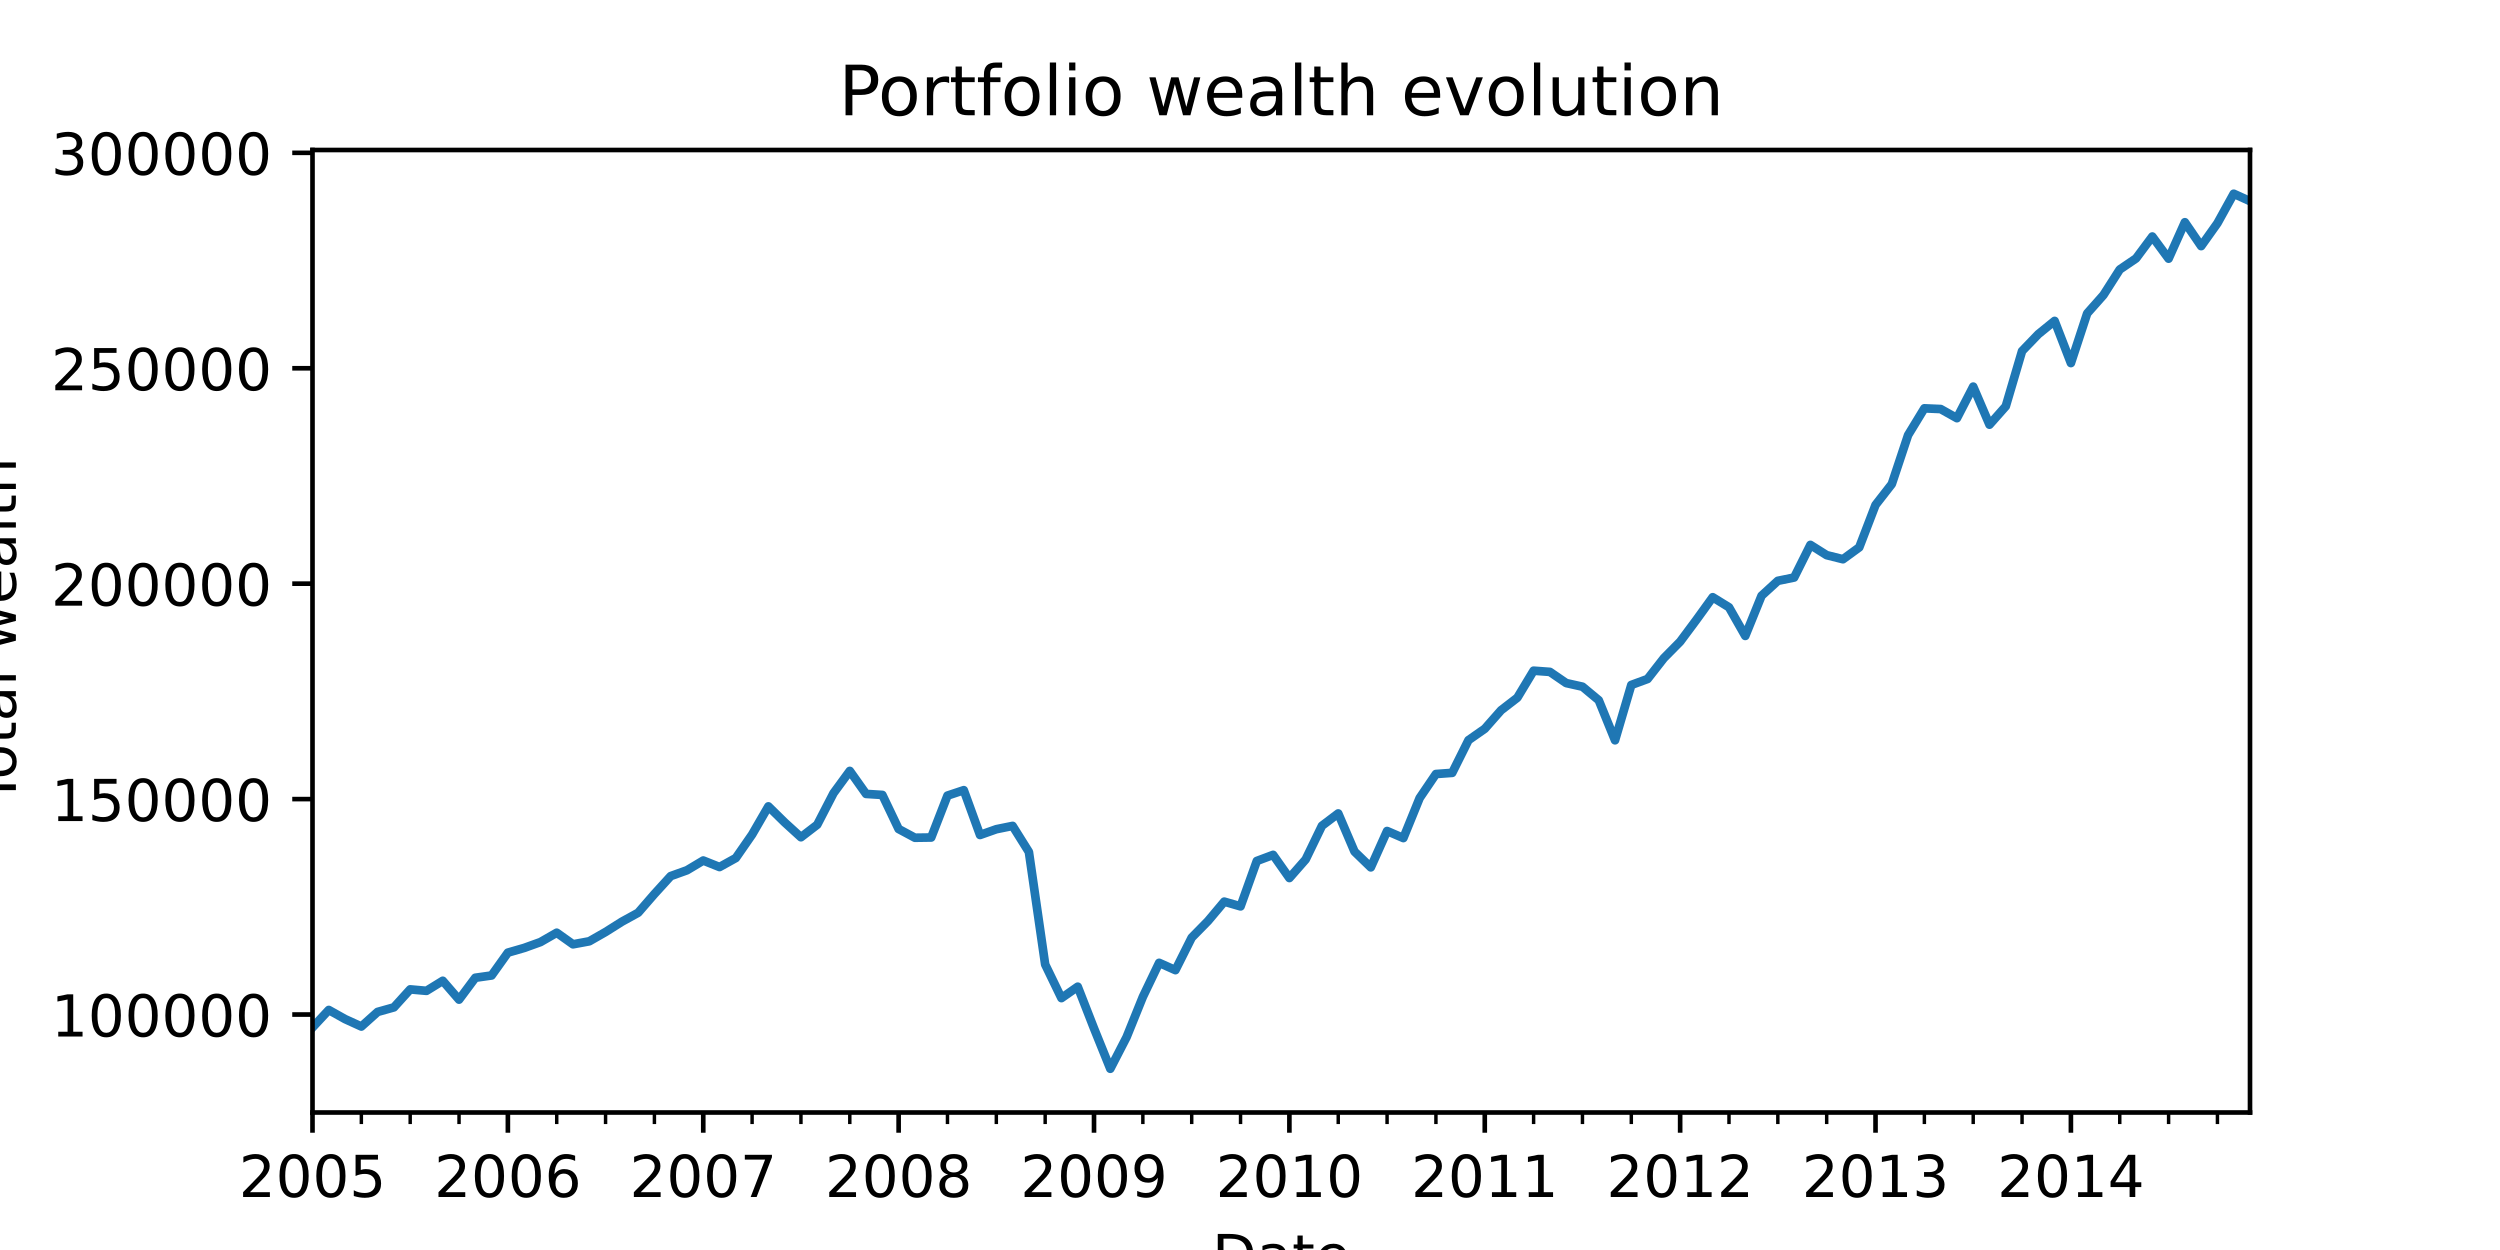
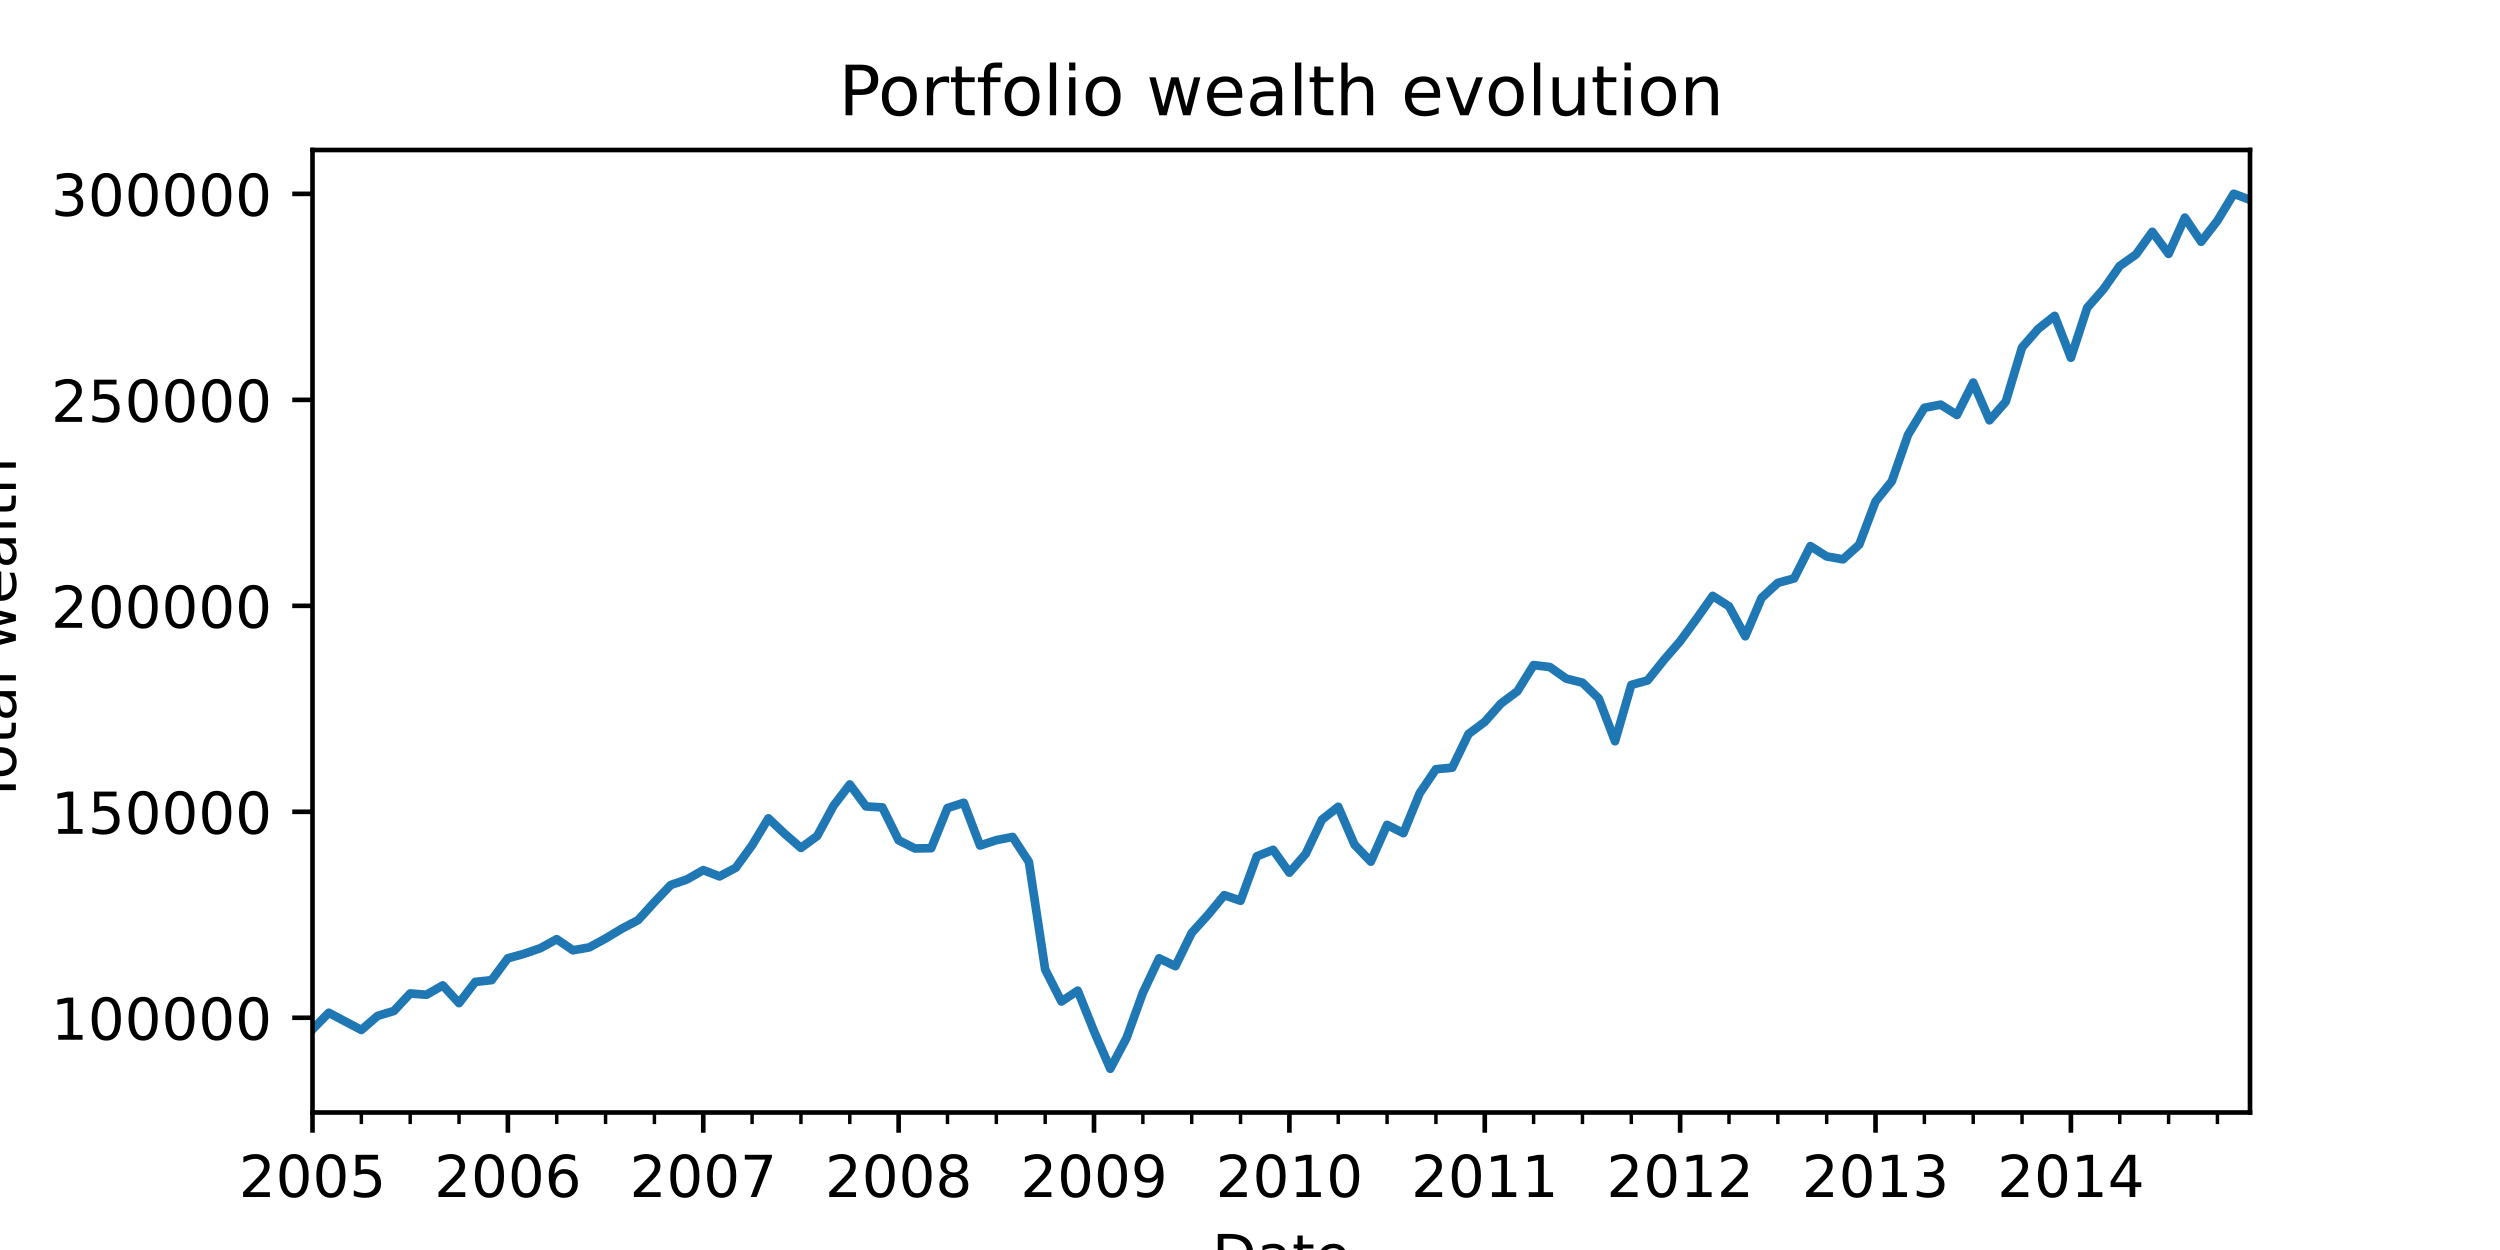
<svg xmlns="http://www.w3.org/2000/svg" xmlns:xlink="http://www.w3.org/1999/xlink" width="432pt" height="216pt" viewBox="0 0 432 216" version="1.1">
  <defs>
    <style type="text/css">*{stroke-linejoin: round; stroke-linecap: butt}</style>
  </defs>
  <g id="figure_1">
    <g id="patch_1">
      <path d="M 0 216  L 432 216  L 432 0  L 0 0  z " style="fill: #ffffff" />
    </g>
    <g id="axes_1">
      <g id="patch_2">
        <path d="M 54 192.24  L 388.8 192.24  L 388.8 25.92  L 54 25.92  z " style="fill: #ffffff" />
      </g>
      <g id="matplotlib.axis_1">
        <g id="xtick_1">
          <g id="line2d_1">
            <defs>
-               <path id="m1bde30f90e" d="M 0 0  L 0 3.5  " style="stroke: #000000; stroke-width: 0.8" />
+               <path id="mc80614789f" d="M 0 0  L 0 3.5  " style="stroke: #000000; stroke-width: 0.8" />
            </defs>
            <g>
-               <use xlink:href="#m1bde30f90e" x="54" y="192.24" style="stroke: #000000; stroke-width: 0.8" />
+               <use xlink:href="#mc80614789f" x="54" y="192.24" style="stroke: #000000; stroke-width: 0.8" />
            </g>
          </g>
          <g id="text_1">
            <g transform="translate(41.275 206.8384) scale(0.1 -0.1)">
              <defs>
                <path id="DejaVuSans-32" d="M 1228 531  L 3431 531  L 3431 0  L 469 0  L 469 531  Q 828 903 1448 1529  Q 2069 2156 2228 2338  Q 2531 2678 2651 2914  Q 2772 3150 2772 3378  Q 2772 3750 2511 3984  Q 2250 4219 1831 4219  Q 1534 4219 1204 4116  Q 875 4013 500 3803  L 500 4441  Q 881 4594 1212 4672  Q 1544 4750 1819 4750  Q 2544 4750 2975 4387  Q 3406 4025 3406 3419  Q 3406 3131 3298 2873  Q 3191 2616 2906 2266  Q 2828 2175 2409 1742  Q 1991 1309 1228 531  z " transform="scale(0.015625)" />
                <path id="DejaVuSans-30" d="M 2034 4250  Q 1547 4250 1301 3770  Q 1056 3291 1056 2328  Q 1056 1369 1301 889  Q 1547 409 2034 409  Q 2525 409 2770 889  Q 3016 1369 3016 2328  Q 3016 3291 2770 3770  Q 2525 4250 2034 4250  z M 2034 4750  Q 2819 4750 3233 4129  Q 3647 3509 3647 2328  Q 3647 1150 3233 529  Q 2819 -91 2034 -91  Q 1250 -91 836 529  Q 422 1150 422 2328  Q 422 3509 836 4129  Q 1250 4750 2034 4750  z " transform="scale(0.015625)" />
                <path id="DejaVuSans-35" d="M 691 4666  L 3169 4666  L 3169 4134  L 1269 4134  L 1269 2991  Q 1406 3038 1543 3061  Q 1681 3084 1819 3084  Q 2600 3084 3056 2656  Q 3513 2228 3513 1497  Q 3513 744 3044 326  Q 2575 -91 1722 -91  Q 1428 -91 1123 -41  Q 819 9 494 109  L 494 744  Q 775 591 1075 516  Q 1375 441 1709 441  Q 2250 441 2565 725  Q 2881 1009 2881 1497  Q 2881 1984 2565 2268  Q 2250 2553 1709 2553  Q 1456 2553 1204 2497  Q 953 2441 691 2322  L 691 4666  z " transform="scale(0.015625)" />
              </defs>
              <use xlink:href="#DejaVuSans-32" />
              <use xlink:href="#DejaVuSans-30" transform="translate(63.62305 0)" />
              <use xlink:href="#DejaVuSans-30" transform="translate(127.2461 0)" />
              <use xlink:href="#DejaVuSans-35" transform="translate(190.8691 0)" />
            </g>
          </g>
        </g>
        <g id="xtick_2">
          <g id="line2d_2">
            <g>
-               <use xlink:href="#m1bde30f90e" x="87.761" y="192.24" style="stroke: #000000; stroke-width: 0.8" />
+               <use xlink:href="#mc80614789f" x="87.761" y="192.24" style="stroke: #000000; stroke-width: 0.8" />
            </g>
          </g>
          <g id="text_2">
            <g transform="translate(75.03634 206.8384) scale(0.1 -0.1)">
              <defs>
                <path id="DejaVuSans-36" d="M 2113 2584  Q 1688 2584 1439 2293  Q 1191 2003 1191 1497  Q 1191 994 1439 701  Q 1688 409 2113 409  Q 2538 409 2786 701  Q 3034 994 3034 1497  Q 3034 2003 2786 2293  Q 2538 2584 2113 2584  z M 3366 4563  L 3366 3988  Q 3128 4100 2886 4159  Q 2644 4219 2406 4219  Q 1781 4219 1451 3797  Q 1122 3375 1075 2522  Q 1259 2794 1537 2939  Q 1816 3084 2150 3084  Q 2853 3084 3261 2657  Q 3669 2231 3669 1497  Q 3669 778 3244 343  Q 2819 -91 2113 -91  Q 1303 -91 875 529  Q 447 1150 447 2328  Q 447 3434 972 4092  Q 1497 4750 2381 4750  Q 2619 4750 2861 4703  Q 3103 4656 3366 4563  z " transform="scale(0.015625)" />
              </defs>
              <use xlink:href="#DejaVuSans-32" />
              <use xlink:href="#DejaVuSans-30" transform="translate(63.62305 0)" />
              <use xlink:href="#DejaVuSans-30" transform="translate(127.2461 0)" />
              <use xlink:href="#DejaVuSans-36" transform="translate(190.8691 0)" />
            </g>
          </g>
        </g>
        <g id="xtick_3">
          <g id="line2d_3">
            <g>
-               <use xlink:href="#m1bde30f90e" x="121.523" y="192.24" style="stroke: #000000; stroke-width: 0.8" />
+               <use xlink:href="#mc80614789f" x="121.523" y="192.24" style="stroke: #000000; stroke-width: 0.8" />
            </g>
          </g>
          <g id="text_3">
            <g transform="translate(108.7977 206.8384) scale(0.1 -0.1)">
              <defs>
                <path id="DejaVuSans-37" d="M 525 4666  L 3525 4666  L 3525 4397  L 1831 0  L 1172 0  L 2766 4134  L 525 4134  L 525 4666  z " transform="scale(0.015625)" />
              </defs>
              <use xlink:href="#DejaVuSans-32" />
              <use xlink:href="#DejaVuSans-30" transform="translate(63.62305 0)" />
              <use xlink:href="#DejaVuSans-30" transform="translate(127.2461 0)" />
              <use xlink:href="#DejaVuSans-37" transform="translate(190.8691 0)" />
            </g>
          </g>
        </g>
        <g id="xtick_4">
          <g id="line2d_4">
            <g>
-               <use xlink:href="#m1bde30f90e" x="155.284" y="192.24" style="stroke: #000000; stroke-width: 0.8" />
+               <use xlink:href="#mc80614789f" x="155.284" y="192.24" style="stroke: #000000; stroke-width: 0.8" />
            </g>
          </g>
          <g id="text_4">
            <g transform="translate(142.559 206.8384) scale(0.1 -0.1)">
              <defs>
                <path id="DejaVuSans-38" d="M 2034 2216  Q 1584 2216 1326 1975  Q 1069 1734 1069 1313  Q 1069 891 1326 650  Q 1584 409 2034 409  Q 2484 409 2743 651  Q 3003 894 3003 1313  Q 3003 1734 2745 1975  Q 2488 2216 2034 2216  z M 1403 2484  Q 997 2584 770 2862  Q 544 3141 544 3541  Q 544 4100 942 4425  Q 1341 4750 2034 4750  Q 2731 4750 3128 4425  Q 3525 4100 3525 3541  Q 3525 3141 3298 2862  Q 3072 2584 2669 2484  Q 3125 2378 3379 2068  Q 3634 1759 3634 1313  Q 3634 634 3220 271  Q 2806 -91 2034 -91  Q 1263 -91 848 271  Q 434 634 434 1313  Q 434 1759 690 2068  Q 947 2378 1403 2484  z M 1172 3481  Q 1172 3119 1398 2916  Q 1625 2713 2034 2713  Q 2441 2713 2670 2916  Q 2900 3119 2900 3481  Q 2900 3844 2670 4047  Q 2441 4250 2034 4250  Q 1625 4250 1398 4047  Q 1172 3844 1172 3481  z " transform="scale(0.015625)" />
              </defs>
              <use xlink:href="#DejaVuSans-32" />
              <use xlink:href="#DejaVuSans-30" transform="translate(63.62305 0)" />
              <use xlink:href="#DejaVuSans-30" transform="translate(127.2461 0)" />
              <use xlink:href="#DejaVuSans-38" transform="translate(190.8691 0)" />
            </g>
          </g>
        </g>
        <g id="xtick_5">
          <g id="line2d_5">
            <g>
-               <use xlink:href="#m1bde30f90e" x="189.045" y="192.24" style="stroke: #000000; stroke-width: 0.8" />
+               <use xlink:href="#mc80614789f" x="189.045" y="192.24" style="stroke: #000000; stroke-width: 0.8" />
            </g>
          </g>
          <g id="text_5">
            <g transform="translate(176.3204 206.8384) scale(0.1 -0.1)">
              <defs>
                <path id="DejaVuSans-39" d="M 703 97  L 703 672  Q 941 559 1184 500  Q 1428 441 1663 441  Q 2288 441 2617 861  Q 2947 1281 2994 2138  Q 2813 1869 2534 1725  Q 2256 1581 1919 1581  Q 1219 1581 811 2004  Q 403 2428 403 3163  Q 403 3881 828 4315  Q 1253 4750 1959 4750  Q 2769 4750 3195 4129  Q 3622 3509 3622 2328  Q 3622 1225 3098 567  Q 2575 -91 1691 -91  Q 1453 -91 1209 -44  Q 966 3 703 97  z M 1959 2075  Q 2384 2075 2632 2365  Q 2881 2656 2881 3163  Q 2881 3666 2632 3958  Q 2384 4250 1959 4250  Q 1534 4250 1286 3958  Q 1038 3666 1038 3163  Q 1038 2656 1286 2365  Q 1534 2075 1959 2075  z " transform="scale(0.015625)" />
              </defs>
              <use xlink:href="#DejaVuSans-32" />
              <use xlink:href="#DejaVuSans-30" transform="translate(63.62305 0)" />
              <use xlink:href="#DejaVuSans-30" transform="translate(127.2461 0)" />
              <use xlink:href="#DejaVuSans-39" transform="translate(190.8691 0)" />
            </g>
          </g>
        </g>
        <g id="xtick_6">
          <g id="line2d_6">
            <g>
-               <use xlink:href="#m1bde30f90e" x="222.807" y="192.24" style="stroke: #000000; stroke-width: 0.8" />
+               <use xlink:href="#mc80614789f" x="222.807" y="192.24" style="stroke: #000000; stroke-width: 0.8" />
            </g>
          </g>
          <g id="text_6">
            <g transform="translate(210.0817 206.8384) scale(0.1 -0.1)">
              <defs>
                <path id="DejaVuSans-31" d="M 794 531  L 1825 531  L 1825 4091  L 703 3866  L 703 4441  L 1819 4666  L 2450 4666  L 2450 531  L 3481 531  L 3481 0  L 794 0  L 794 531  z " transform="scale(0.015625)" />
              </defs>
              <use xlink:href="#DejaVuSans-32" />
              <use xlink:href="#DejaVuSans-30" transform="translate(63.62305 0)" />
              <use xlink:href="#DejaVuSans-31" transform="translate(127.2461 0)" />
              <use xlink:href="#DejaVuSans-30" transform="translate(190.8691 0)" />
            </g>
          </g>
        </g>
        <g id="xtick_7">
          <g id="line2d_7">
            <g>
-               <use xlink:href="#m1bde30f90e" x="256.568" y="192.24" style="stroke: #000000; stroke-width: 0.8" />
+               <use xlink:href="#mc80614789f" x="256.568" y="192.24" style="stroke: #000000; stroke-width: 0.8" />
            </g>
          </g>
          <g id="text_7">
            <g transform="translate(243.8431 206.8384) scale(0.1 -0.1)">
              <use xlink:href="#DejaVuSans-32" />
              <use xlink:href="#DejaVuSans-30" transform="translate(63.62305 0)" />
              <use xlink:href="#DejaVuSans-31" transform="translate(127.2461 0)" />
              <use xlink:href="#DejaVuSans-31" transform="translate(190.8691 0)" />
            </g>
          </g>
        </g>
        <g id="xtick_8">
          <g id="line2d_8">
            <g>
-               <use xlink:href="#m1bde30f90e" x="290.329" y="192.24" style="stroke: #000000; stroke-width: 0.8" />
+               <use xlink:href="#mc80614789f" x="290.329" y="192.24" style="stroke: #000000; stroke-width: 0.8" />
            </g>
          </g>
          <g id="text_8">
            <g transform="translate(277.6044 206.8384) scale(0.1 -0.1)">
              <use xlink:href="#DejaVuSans-32" />
              <use xlink:href="#DejaVuSans-30" transform="translate(63.62305 0)" />
              <use xlink:href="#DejaVuSans-31" transform="translate(127.2461 0)" />
              <use xlink:href="#DejaVuSans-32" transform="translate(190.8691 0)" />
            </g>
          </g>
        </g>
        <g id="xtick_9">
          <g id="line2d_9">
            <g>
-               <use xlink:href="#m1bde30f90e" x="324.091" y="192.24" style="stroke: #000000; stroke-width: 0.8" />
+               <use xlink:href="#mc80614789f" x="324.091" y="192.24" style="stroke: #000000; stroke-width: 0.8" />
            </g>
          </g>
          <g id="text_9">
            <g transform="translate(311.3658 206.8384) scale(0.1 -0.1)">
              <defs>
                <path id="DejaVuSans-33" d="M 2597 2516  Q 3050 2419 3304 2112  Q 3559 1806 3559 1356  Q 3559 666 3084 287  Q 2609 -91 1734 -91  Q 1441 -91 1130 -33  Q 819 25 488 141  L 488 750  Q 750 597 1062 519  Q 1375 441 1716 441  Q 2309 441 2620 675  Q 2931 909 2931 1356  Q 2931 1769 2642 2001  Q 2353 2234 1838 2234  L 1294 2234  L 1294 2753  L 1863 2753  Q 2328 2753 2575 2939  Q 2822 3125 2822 3475  Q 2822 3834 2567 4026  Q 2313 4219 1838 4219  Q 1578 4219 1281 4162  Q 984 4106 628 3988  L 628 4550  Q 988 4650 1302 4700  Q 1616 4750 1894 4750  Q 2613 4750 3031 4423  Q 3450 4097 3450 3541  Q 3450 3153 3228 2886  Q 3006 2619 2597 2516  z " transform="scale(0.015625)" />
              </defs>
              <use xlink:href="#DejaVuSans-32" />
              <use xlink:href="#DejaVuSans-30" transform="translate(63.62305 0)" />
              <use xlink:href="#DejaVuSans-31" transform="translate(127.2461 0)" />
              <use xlink:href="#DejaVuSans-33" transform="translate(190.8691 0)" />
            </g>
          </g>
        </g>
        <g id="xtick_10">
          <g id="line2d_10">
            <g>
-               <use xlink:href="#m1bde30f90e" x="357.852" y="192.24" style="stroke: #000000; stroke-width: 0.8" />
+               <use xlink:href="#mc80614789f" x="357.852" y="192.24" style="stroke: #000000; stroke-width: 0.8" />
            </g>
          </g>
          <g id="text_10">
            <g transform="translate(345.1271 206.8384) scale(0.1 -0.1)">
              <defs>
                <path id="DejaVuSans-34" d="M 2419 4116  L 825 1625  L 2419 1625  L 2419 4116  z M 2253 4666  L 3047 4666  L 3047 1625  L 3713 1625  L 3713 1100  L 3047 1100  L 3047 0  L 2419 0  L 2419 1100  L 313 1100  L 313 1709  L 2253 4666  z " transform="scale(0.015625)" />
              </defs>
              <use xlink:href="#DejaVuSans-32" />
              <use xlink:href="#DejaVuSans-30" transform="translate(63.62305 0)" />
              <use xlink:href="#DejaVuSans-31" transform="translate(127.2461 0)" />
              <use xlink:href="#DejaVuSans-34" transform="translate(190.8691 0)" />
            </g>
          </g>
        </g>
        <g id="xtick_11">
          <g id="line2d_11">
            <defs>
-               <path id="mcd543e567f" d="M 0 0  L 0 2  " style="stroke: #000000; stroke-width: 0.6" />
+               <path id="mebeec4d1a9" d="M 0 0  L 0 2  " style="stroke: #000000; stroke-width: 0.6" />
            </defs>
            <g>
-               <use xlink:href="#mcd543e567f" x="62.44" y="192.24" style="stroke: #000000; stroke-width: 0.6" />
+               <use xlink:href="#mebeec4d1a9" x="62.44" y="192.24" style="stroke: #000000; stroke-width: 0.6" />
            </g>
          </g>
        </g>
        <g id="xtick_12">
          <g id="line2d_12">
            <g>
-               <use xlink:href="#mcd543e567f" x="70.881" y="192.24" style="stroke: #000000; stroke-width: 0.6" />
+               <use xlink:href="#mebeec4d1a9" x="70.881" y="192.24" style="stroke: #000000; stroke-width: 0.6" />
            </g>
          </g>
        </g>
        <g id="xtick_13">
          <g id="line2d_13">
            <g>
-               <use xlink:href="#mcd543e567f" x="79.321" y="192.24" style="stroke: #000000; stroke-width: 0.6" />
+               <use xlink:href="#mebeec4d1a9" x="79.321" y="192.24" style="stroke: #000000; stroke-width: 0.6" />
            </g>
          </g>
        </g>
        <g id="xtick_14">
          <g id="line2d_14">
            <g>
-               <use xlink:href="#mcd543e567f" x="96.202" y="192.24" style="stroke: #000000; stroke-width: 0.6" />
+               <use xlink:href="#mebeec4d1a9" x="96.202" y="192.24" style="stroke: #000000; stroke-width: 0.6" />
            </g>
          </g>
        </g>
        <g id="xtick_15">
          <g id="line2d_15">
            <g>
-               <use xlink:href="#mcd543e567f" x="104.642" y="192.24" style="stroke: #000000; stroke-width: 0.6" />
+               <use xlink:href="#mebeec4d1a9" x="104.642" y="192.24" style="stroke: #000000; stroke-width: 0.6" />
            </g>
          </g>
        </g>
        <g id="xtick_16">
          <g id="line2d_16">
            <g>
-               <use xlink:href="#mcd543e567f" x="113.082" y="192.24" style="stroke: #000000; stroke-width: 0.6" />
+               <use xlink:href="#mebeec4d1a9" x="113.082" y="192.24" style="stroke: #000000; stroke-width: 0.6" />
            </g>
          </g>
        </g>
        <g id="xtick_17">
          <g id="line2d_17">
            <g>
-               <use xlink:href="#mcd543e567f" x="129.963" y="192.24" style="stroke: #000000; stroke-width: 0.6" />
+               <use xlink:href="#mebeec4d1a9" x="129.963" y="192.24" style="stroke: #000000; stroke-width: 0.6" />
            </g>
          </g>
        </g>
        <g id="xtick_18">
          <g id="line2d_18">
            <g>
-               <use xlink:href="#mcd543e567f" x="138.403" y="192.24" style="stroke: #000000; stroke-width: 0.6" />
+               <use xlink:href="#mebeec4d1a9" x="138.403" y="192.24" style="stroke: #000000; stroke-width: 0.6" />
            </g>
          </g>
        </g>
        <g id="xtick_19">
          <g id="line2d_19">
            <g>
-               <use xlink:href="#mcd543e567f" x="146.844" y="192.24" style="stroke: #000000; stroke-width: 0.6" />
+               <use xlink:href="#mebeec4d1a9" x="146.844" y="192.24" style="stroke: #000000; stroke-width: 0.6" />
            </g>
          </g>
        </g>
        <g id="xtick_20">
          <g id="line2d_20">
            <g>
-               <use xlink:href="#mcd543e567f" x="163.724" y="192.24" style="stroke: #000000; stroke-width: 0.6" />
+               <use xlink:href="#mebeec4d1a9" x="163.724" y="192.24" style="stroke: #000000; stroke-width: 0.6" />
            </g>
          </g>
        </g>
        <g id="xtick_21">
          <g id="line2d_21">
            <g>
-               <use xlink:href="#mcd543e567f" x="172.165" y="192.24" style="stroke: #000000; stroke-width: 0.6" />
+               <use xlink:href="#mebeec4d1a9" x="172.165" y="192.24" style="stroke: #000000; stroke-width: 0.6" />
            </g>
          </g>
        </g>
        <g id="xtick_22">
          <g id="line2d_22">
            <g>
-               <use xlink:href="#mcd543e567f" x="180.605" y="192.24" style="stroke: #000000; stroke-width: 0.6" />
+               <use xlink:href="#mebeec4d1a9" x="180.605" y="192.24" style="stroke: #000000; stroke-width: 0.6" />
            </g>
          </g>
        </g>
        <g id="xtick_23">
          <g id="line2d_23">
            <g>
-               <use xlink:href="#mcd543e567f" x="197.486" y="192.24" style="stroke: #000000; stroke-width: 0.6" />
+               <use xlink:href="#mebeec4d1a9" x="197.486" y="192.24" style="stroke: #000000; stroke-width: 0.6" />
            </g>
          </g>
        </g>
        <g id="xtick_24">
          <g id="line2d_24">
            <g>
-               <use xlink:href="#mcd543e567f" x="205.926" y="192.24" style="stroke: #000000; stroke-width: 0.6" />
+               <use xlink:href="#mebeec4d1a9" x="205.926" y="192.24" style="stroke: #000000; stroke-width: 0.6" />
            </g>
          </g>
        </g>
        <g id="xtick_25">
          <g id="line2d_25">
            <g>
-               <use xlink:href="#mcd543e567f" x="214.366" y="192.24" style="stroke: #000000; stroke-width: 0.6" />
+               <use xlink:href="#mebeec4d1a9" x="214.366" y="192.24" style="stroke: #000000; stroke-width: 0.6" />
            </g>
          </g>
        </g>
        <g id="xtick_26">
          <g id="line2d_26">
            <g>
-               <use xlink:href="#mcd543e567f" x="231.247" y="192.24" style="stroke: #000000; stroke-width: 0.6" />
+               <use xlink:href="#mebeec4d1a9" x="231.247" y="192.24" style="stroke: #000000; stroke-width: 0.6" />
            </g>
          </g>
        </g>
        <g id="xtick_27">
          <g id="line2d_27">
            <g>
-               <use xlink:href="#mcd543e567f" x="239.687" y="192.24" style="stroke: #000000; stroke-width: 0.6" />
+               <use xlink:href="#mebeec4d1a9" x="239.687" y="192.24" style="stroke: #000000; stroke-width: 0.6" />
            </g>
          </g>
        </g>
        <g id="xtick_28">
          <g id="line2d_28">
            <g>
-               <use xlink:href="#mcd543e567f" x="248.128" y="192.24" style="stroke: #000000; stroke-width: 0.6" />
+               <use xlink:href="#mebeec4d1a9" x="248.128" y="192.24" style="stroke: #000000; stroke-width: 0.6" />
            </g>
          </g>
        </g>
        <g id="xtick_29">
          <g id="line2d_29">
            <g>
-               <use xlink:href="#mcd543e567f" x="265.008" y="192.24" style="stroke: #000000; stroke-width: 0.6" />
+               <use xlink:href="#mebeec4d1a9" x="265.008" y="192.24" style="stroke: #000000; stroke-width: 0.6" />
            </g>
          </g>
        </g>
        <g id="xtick_30">
          <g id="line2d_30">
            <g>
-               <use xlink:href="#mcd543e567f" x="273.449" y="192.24" style="stroke: #000000; stroke-width: 0.6" />
+               <use xlink:href="#mebeec4d1a9" x="273.449" y="192.24" style="stroke: #000000; stroke-width: 0.6" />
            </g>
          </g>
        </g>
        <g id="xtick_31">
          <g id="line2d_31">
            <g>
-               <use xlink:href="#mcd543e567f" x="281.889" y="192.24" style="stroke: #000000; stroke-width: 0.6" />
+               <use xlink:href="#mebeec4d1a9" x="281.889" y="192.24" style="stroke: #000000; stroke-width: 0.6" />
            </g>
          </g>
        </g>
        <g id="xtick_32">
          <g id="line2d_32">
            <g>
-               <use xlink:href="#mcd543e567f" x="298.77" y="192.24" style="stroke: #000000; stroke-width: 0.6" />
+               <use xlink:href="#mebeec4d1a9" x="298.77" y="192.24" style="stroke: #000000; stroke-width: 0.6" />
            </g>
          </g>
        </g>
        <g id="xtick_33">
          <g id="line2d_33">
            <g>
-               <use xlink:href="#mcd543e567f" x="307.21" y="192.24" style="stroke: #000000; stroke-width: 0.6" />
+               <use xlink:href="#mebeec4d1a9" x="307.21" y="192.24" style="stroke: #000000; stroke-width: 0.6" />
            </g>
          </g>
        </g>
        <g id="xtick_34">
          <g id="line2d_34">
            <g>
-               <use xlink:href="#mcd543e567f" x="315.65" y="192.24" style="stroke: #000000; stroke-width: 0.6" />
+               <use xlink:href="#mebeec4d1a9" x="315.65" y="192.24" style="stroke: #000000; stroke-width: 0.6" />
            </g>
          </g>
        </g>
        <g id="xtick_35">
          <g id="line2d_35">
            <g>
-               <use xlink:href="#mcd543e567f" x="332.531" y="192.24" style="stroke: #000000; stroke-width: 0.6" />
+               <use xlink:href="#mebeec4d1a9" x="332.531" y="192.24" style="stroke: #000000; stroke-width: 0.6" />
            </g>
          </g>
        </g>
        <g id="xtick_36">
          <g id="line2d_36">
            <g>
-               <use xlink:href="#mcd543e567f" x="340.971" y="192.24" style="stroke: #000000; stroke-width: 0.6" />
+               <use xlink:href="#mebeec4d1a9" x="340.971" y="192.24" style="stroke: #000000; stroke-width: 0.6" />
            </g>
          </g>
        </g>
        <g id="xtick_37">
          <g id="line2d_37">
            <g>
-               <use xlink:href="#mcd543e567f" x="349.412" y="192.24" style="stroke: #000000; stroke-width: 0.6" />
+               <use xlink:href="#mebeec4d1a9" x="349.412" y="192.24" style="stroke: #000000; stroke-width: 0.6" />
            </g>
          </g>
        </g>
        <g id="xtick_38">
          <g id="line2d_38">
            <g>
-               <use xlink:href="#mcd543e567f" x="366.292" y="192.24" style="stroke: #000000; stroke-width: 0.6" />
+               <use xlink:href="#mebeec4d1a9" x="366.292" y="192.24" style="stroke: #000000; stroke-width: 0.6" />
            </g>
          </g>
        </g>
        <g id="xtick_39">
          <g id="line2d_39">
            <g>
-               <use xlink:href="#mcd543e567f" x="374.733" y="192.24" style="stroke: #000000; stroke-width: 0.6" />
+               <use xlink:href="#mebeec4d1a9" x="374.733" y="192.24" style="stroke: #000000; stroke-width: 0.6" />
            </g>
          </g>
        </g>
        <g id="xtick_40">
          <g id="line2d_40">
            <g>
-               <use xlink:href="#mcd543e567f" x="383.173" y="192.24" style="stroke: #000000; stroke-width: 0.6" />
+               <use xlink:href="#mebeec4d1a9" x="383.173" y="192.24" style="stroke: #000000; stroke-width: 0.6" />
            </g>
          </g>
        </g>
        <g id="text_11">
          <g transform="translate(209.4492 220.5166) scale(0.1 -0.1)">
            <defs>
              <path id="DejaVuSans-44" d="M 1259 4147  L 1259 519  L 2022 519  Q 2988 519 3436 956  Q 3884 1394 3884 2338  Q 3884 3275 3436 3711  Q 2988 4147 2022 4147  L 1259 4147  z M 628 4666  L 1925 4666  Q 3281 4666 3915 4102  Q 4550 3538 4550 2338  Q 4550 1131 3912 565  Q 3275 0 1925 0  L 628 0  L 628 4666  z " transform="scale(0.015625)" />
              <path id="DejaVuSans-61" d="M 2194 1759  Q 1497 1759 1228 1600  Q 959 1441 959 1056  Q 959 750 1161 570  Q 1363 391 1709 391  Q 2188 391 2477 730  Q 2766 1069 2766 1631  L 2766 1759  L 2194 1759  z M 3341 1997  L 3341 0  L 2766 0  L 2766 531  Q 2569 213 2275 61  Q 1981 -91 1556 -91  Q 1019 -91 701 211  Q 384 513 384 1019  Q 384 1609 779 1909  Q 1175 2209 1959 2209  L 2766 2209  L 2766 2266  Q 2766 2663 2505 2880  Q 2244 3097 1772 3097  Q 1472 3097 1187 3025  Q 903 2953 641 2809  L 641 3341  Q 956 3463 1253 3523  Q 1550 3584 1831 3584  Q 2591 3584 2966 3190  Q 3341 2797 3341 1997  z " transform="scale(0.015625)" />
              <path id="DejaVuSans-74" d="M 1172 4494  L 1172 3500  L 2356 3500  L 2356 3053  L 1172 3053  L 1172 1153  Q 1172 725 1289 603  Q 1406 481 1766 481  L 2356 481  L 2356 0  L 1766 0  Q 1100 0 847 248  Q 594 497 594 1153  L 594 3053  L 172 3053  L 172 3500  L 594 3500  L 594 4494  L 1172 4494  z " transform="scale(0.015625)" />
              <path id="DejaVuSans-65" d="M 3597 1894  L 3597 1613  L 953 1613  Q 991 1019 1311 708  Q 1631 397 2203 397  Q 2534 397 2845 478  Q 3156 559 3463 722  L 3463 178  Q 3153 47 2828 -22  Q 2503 -91 2169 -91  Q 1331 -91 842 396  Q 353 884 353 1716  Q 353 2575 817 3079  Q 1281 3584 2069 3584  Q 2775 3584 3186 3129  Q 3597 2675 3597 1894  z M 3022 2063  Q 3016 2534 2758 2815  Q 2500 3097 2075 3097  Q 1594 3097 1305 2825  Q 1016 2553 972 2059  L 3022 2063  z " transform="scale(0.015625)" />
            </defs>
            <use xlink:href="#DejaVuSans-44" />
            <use xlink:href="#DejaVuSans-61" transform="translate(77.00195 0)" />
            <use xlink:href="#DejaVuSans-74" transform="translate(138.2812 0)" />
            <use xlink:href="#DejaVuSans-65" transform="translate(177.4902 0)" />
          </g>
        </g>
      </g>
      <g id="matplotlib.axis_2">
        <g id="ytick_1">
          <g id="line2d_41">
            <defs>
-               <path id="m1d1078b55c" d="M 0 0  L -3.5 0  " style="stroke: #000000; stroke-width: 0.8" />
+               <path id="m2e1d21f402" d="M 0 0  L -3.5 0  " style="stroke: #000000; stroke-width: 0.8" />
            </defs>
            <g>
-               <use xlink:href="#m1d1078b55c" x="54" y="175.309" style="stroke: #000000; stroke-width: 0.8" />
+               <use xlink:href="#m2e1d21f402" x="54" y="175.871" style="stroke: #000000; stroke-width: 0.8" />
            </g>
          </g>
          <g id="text_12">
-             <g transform="translate(8.825 179.108) scale(0.1 -0.1)">
+             <g transform="translate(8.825 179.6706) scale(0.1 -0.1)">
              <use xlink:href="#DejaVuSans-31" />
              <use xlink:href="#DejaVuSans-30" transform="translate(63.62305 0)" />
              <use xlink:href="#DejaVuSans-30" transform="translate(127.2461 0)" />
              <use xlink:href="#DejaVuSans-30" transform="translate(190.8691 0)" />
              <use xlink:href="#DejaVuSans-30" transform="translate(254.4922 0)" />
              <use xlink:href="#DejaVuSans-30" transform="translate(318.1152 0)" />
            </g>
          </g>
        </g>
        <g id="ytick_2">
          <g id="line2d_42">
            <g>
-               <use xlink:href="#m1d1078b55c" x="54" y="138.084" style="stroke: #000000; stroke-width: 0.8" />
+               <use xlink:href="#m2e1d21f402" x="54" y="140.279" style="stroke: #000000; stroke-width: 0.8" />
            </g>
          </g>
          <g id="text_13">
-             <g transform="translate(8.825 141.883) scale(0.1 -0.1)">
+             <g transform="translate(8.825 144.0786) scale(0.1 -0.1)">
              <use xlink:href="#DejaVuSans-31" />
              <use xlink:href="#DejaVuSans-35" transform="translate(63.62305 0)" />
              <use xlink:href="#DejaVuSans-30" transform="translate(127.2461 0)" />
              <use xlink:href="#DejaVuSans-30" transform="translate(190.8691 0)" />
              <use xlink:href="#DejaVuSans-30" transform="translate(254.4922 0)" />
              <use xlink:href="#DejaVuSans-30" transform="translate(318.1152 0)" />
            </g>
          </g>
        </g>
        <g id="ytick_3">
          <g id="line2d_43">
            <g>
-               <use xlink:href="#m1d1078b55c" x="54" y="100.859" style="stroke: #000000; stroke-width: 0.8" />
+               <use xlink:href="#m2e1d21f402" x="54" y="104.687" style="stroke: #000000; stroke-width: 0.8" />
            </g>
          </g>
          <g id="text_14">
-             <g transform="translate(8.825 104.6579) scale(0.1 -0.1)">
+             <g transform="translate(8.825 108.4866) scale(0.1 -0.1)">
              <use xlink:href="#DejaVuSans-32" />
              <use xlink:href="#DejaVuSans-30" transform="translate(63.62305 0)" />
              <use xlink:href="#DejaVuSans-30" transform="translate(127.2461 0)" />
              <use xlink:href="#DejaVuSans-30" transform="translate(190.8691 0)" />
              <use xlink:href="#DejaVuSans-30" transform="translate(254.4922 0)" />
              <use xlink:href="#DejaVuSans-30" transform="translate(318.1152 0)" />
            </g>
          </g>
        </g>
        <g id="ytick_4">
          <g id="line2d_44">
            <g>
-               <use xlink:href="#m1d1078b55c" x="54" y="63.634" style="stroke: #000000; stroke-width: 0.8" />
+               <use xlink:href="#m2e1d21f402" x="54" y="69.095" style="stroke: #000000; stroke-width: 0.8" />
            </g>
          </g>
          <g id="text_15">
-             <g transform="translate(8.825 67.43287) scale(0.1 -0.1)">
+             <g transform="translate(8.825 72.89452) scale(0.1 -0.1)">
              <use xlink:href="#DejaVuSans-32" />
              <use xlink:href="#DejaVuSans-35" transform="translate(63.62305 0)" />
              <use xlink:href="#DejaVuSans-30" transform="translate(127.2461 0)" />
              <use xlink:href="#DejaVuSans-30" transform="translate(190.8691 0)" />
              <use xlink:href="#DejaVuSans-30" transform="translate(254.4922 0)" />
              <use xlink:href="#DejaVuSans-30" transform="translate(318.1152 0)" />
            </g>
          </g>
        </g>
        <g id="ytick_5">
          <g id="line2d_45">
            <g>
-               <use xlink:href="#m1d1078b55c" x="54" y="26.409" style="stroke: #000000; stroke-width: 0.8" />
+               <use xlink:href="#m2e1d21f402" x="54" y="33.503" style="stroke: #000000; stroke-width: 0.8" />
            </g>
          </g>
          <g id="text_16">
-             <g transform="translate(8.825 30.20781) scale(0.1 -0.1)">
+             <g transform="translate(8.825 37.30248) scale(0.1 -0.1)">
              <use xlink:href="#DejaVuSans-33" />
              <use xlink:href="#DejaVuSans-30" transform="translate(63.62305 0)" />
              <use xlink:href="#DejaVuSans-30" transform="translate(127.2461 0)" />
              <use xlink:href="#DejaVuSans-30" transform="translate(190.8691 0)" />
              <use xlink:href="#DejaVuSans-30" transform="translate(254.4922 0)" />
              <use xlink:href="#DejaVuSans-30" transform="translate(318.1152 0)" />
            </g>
          </g>
        </g>
        <g id="text_17">
          <g transform="translate(2.745312 139.0933) rotate(-90) scale(0.1 -0.1)">
            <defs>
              <path id="DejaVuSans-54" d="M -19 4666  L 3928 4666  L 3928 4134  L 2272 4134  L 2272 0  L 1638 0  L 1638 4134  L -19 4134  L -19 4666  z " transform="scale(0.015625)" />
              <path id="DejaVuSans-6f" d="M 1959 3097  Q 1497 3097 1228 2736  Q 959 2375 959 1747  Q 959 1119 1226 758  Q 1494 397 1959 397  Q 2419 397 2687 759  Q 2956 1122 2956 1747  Q 2956 2369 2687 2733  Q 2419 3097 1959 3097  z M 1959 3584  Q 2709 3584 3137 3096  Q 3566 2609 3566 1747  Q 3566 888 3137 398  Q 2709 -91 1959 -91  Q 1206 -91 779 398  Q 353 888 353 1747  Q 353 2609 779 3096  Q 1206 3584 1959 3584  z " transform="scale(0.015625)" />
              <path id="DejaVuSans-6c" d="M 603 4863  L 1178 4863  L 1178 0  L 603 0  L 603 4863  z " transform="scale(0.015625)" />
              <path id="DejaVuSans-20" transform="scale(0.015625)" />
              <path id="DejaVuSans-77" d="M 269 3500  L 844 3500  L 1563 769  L 2278 3500  L 2956 3500  L 3675 769  L 4391 3500  L 4966 3500  L 4050 0  L 3372 0  L 2619 2869  L 1863 0  L 1184 0  L 269 3500  z " transform="scale(0.015625)" />
              <path id="DejaVuSans-68" d="M 3513 2113  L 3513 0  L 2938 0  L 2938 2094  Q 2938 2591 2744 2837  Q 2550 3084 2163 3084  Q 1697 3084 1428 2787  Q 1159 2491 1159 1978  L 1159 0  L 581 0  L 581 4863  L 1159 4863  L 1159 2956  Q 1366 3272 1645 3428  Q 1925 3584 2291 3584  Q 2894 3584 3203 3211  Q 3513 2838 3513 2113  z " transform="scale(0.015625)" />
            </defs>
            <use xlink:href="#DejaVuSans-54" />
            <use xlink:href="#DejaVuSans-6f" transform="translate(44.08398 0)" />
            <use xlink:href="#DejaVuSans-74" transform="translate(105.2656 0)" />
            <use xlink:href="#DejaVuSans-61" transform="translate(144.4746 0)" />
            <use xlink:href="#DejaVuSans-6c" transform="translate(205.7539 0)" />
            <use xlink:href="#DejaVuSans-20" transform="translate(233.5371 0)" />
            <use xlink:href="#DejaVuSans-77" transform="translate(265.3242 0)" />
            <use xlink:href="#DejaVuSans-65" transform="translate(347.1113 0)" />
            <use xlink:href="#DejaVuSans-61" transform="translate(408.6348 0)" />
            <use xlink:href="#DejaVuSans-6c" transform="translate(469.9141 0)" />
            <use xlink:href="#DejaVuSans-74" transform="translate(497.6973 0)" />
            <use xlink:href="#DejaVuSans-68" transform="translate(536.9062 0)" />
          </g>
        </g>
      </g>
      <g id="line2d_46">
-         <path d="M 54 177.548  L 56.813 174.524  L 59.627 176.098  L 62.44 177.383  L 65.254 174.86  L 68.067 174.071  L 70.881 170.965  L 73.694 171.217  L 76.508 169.481  L 79.321 172.734  L 82.134 168.958  L 84.948 168.56  L 87.761 164.616  L 90.575 163.803  L 93.388 162.791  L 96.202 161.176  L 99.015 163.175  L 101.829 162.655  L 104.642 161.047  L 107.455 159.273  L 110.269 157.724  L 113.082 154.481  L 115.896 151.391  L 118.709 150.382  L 121.523 148.699  L 124.336 149.824  L 127.15 148.263  L 129.963 144.208  L 132.776 139.345  L 135.59 142.11  L 138.403 144.673  L 141.217 142.511  L 144.03 137.064  L 146.844 133.219  L 149.657 137.187  L 152.471 137.364  L 155.284 143.251  L 158.097 144.761  L 160.911 144.721  L 163.724 137.481  L 166.538 136.544  L 169.351 144.284  L 172.165 143.288  L 174.978 142.717  L 177.792 147.214  L 180.605 166.661  L 183.418 172.47  L 186.232 170.502  L 189.045 177.71  L 191.859 184.68  L 194.672 179.221  L 197.486 172.253  L 200.299 166.381  L 203.113 167.637  L 205.926 162.02  L 208.739 159.155  L 211.553 155.804  L 214.366 156.623  L 217.18 148.777  L 219.993 147.723  L 222.807 151.721  L 225.62 148.513  L 228.434 142.695  L 231.247 140.566  L 234.061 147.153  L 236.874 149.877  L 239.687 143.6  L 242.501 144.816  L 245.314 137.902  L 248.128 133.752  L 250.941 133.548  L 253.755 127.899  L 256.568 125.93  L 259.382 122.735  L 262.195 120.565  L 265.008 115.897  L 267.822 116.103  L 270.635 118.032  L 273.449 118.66  L 276.262 120.999  L 279.076 127.919  L 281.889 118.362  L 284.703 117.327  L 287.516 113.725  L 290.329 110.877  L 293.143 107.097  L 295.956 103.202  L 298.77 104.94  L 301.583 109.884  L 304.397 102.944  L 307.21 100.369  L 310.024 99.794  L 312.837 94.16  L 315.65 95.931  L 318.464 96.635  L 321.277 94.584  L 324.091 87.257  L 326.904 83.644  L 329.718 75.182  L 332.531 70.562  L 335.345 70.682  L 338.158 72.258  L 340.971 66.811  L 343.785 73.383  L 346.598 70.205  L 349.412 60.662  L 352.225 57.741  L 355.039 55.457  L 357.852 62.735  L 360.666 54.154  L 363.479 50.979  L 366.292 46.57  L 369.106 44.656  L 371.919 40.875  L 374.733 44.696  L 377.546 38.406  L 380.36 42.527  L 383.173 38.571  L 385.987 33.48  L 388.8 34.759  " clip-path="url(#p7088c0e20d)" style="fill: none; stroke: #1f77b4; stroke-width: 1.5; stroke-linecap: square" />
+         <path d="M 54 177.876  L 56.813 175.004  L 59.627 176.496  L 62.44 177.975  L 65.254 175.545  L 68.067 174.693  L 70.881 171.671  L 73.694 171.895  L 76.508 170.276  L 79.321 173.336  L 82.134 169.672  L 84.948 169.364  L 87.761 165.587  L 90.575 164.811  L 93.388 163.839  L 96.202 162.29  L 99.015 164.207  L 101.829 163.709  L 104.642 162.171  L 107.455 160.473  L 110.269 158.991  L 113.082 155.888  L 115.896 152.931  L 118.709 151.966  L 121.523 150.357  L 124.336 151.439  L 127.15 149.942  L 129.963 146.062  L 132.776 141.41  L 135.59 144.068  L 138.403 146.519  L 141.217 144.449  L 144.03 139.237  L 146.844 135.558  L 149.657 139.352  L 152.471 139.519  L 155.284 145.197  L 158.097 146.615  L 160.911 146.566  L 163.724 139.63  L 166.538 138.723  L 169.351 146.109  L 172.165 145.174  L 174.978 144.629  L 177.792 148.937  L 180.605 167.529  L 183.418 173.058  L 186.232 171.182  L 189.045 178.199  L 191.859 184.68  L 194.672 179.336  L 197.486 171.559  L 200.299 165.597  L 203.113 166.953  L 205.926 161.198  L 208.739 158.092  L 211.553 154.685  L 214.366 155.65  L 217.18 147.972  L 219.993 146.851  L 222.807 150.792  L 225.62 147.554  L 228.434 141.634  L 231.247 139.411  L 234.061 145.953  L 236.874 148.89  L 239.687 142.541  L 242.501 143.971  L 245.314 137.087  L 248.128 132.918  L 250.941 132.65  L 253.755 126.841  L 256.568 124.73  L 259.382 121.551  L 262.195 119.464  L 265.008 114.926  L 267.822 115.267  L 270.635 117.262  L 273.449 117.967  L 276.262 120.697  L 279.076 128.083  L 281.889 118.35  L 284.703 117.577  L 287.516 114.059  L 290.329 110.802  L 293.143 106.955  L 295.956 102.971  L 298.77 104.77  L 301.583 109.944  L 304.397 103.322  L 307.21 100.718  L 310.024 99.946  L 312.837 94.368  L 315.65 96.152  L 318.464 96.65  L 321.277 94.106  L 324.091 86.654  L 326.904 83.161  L 329.718 75.116  L 332.531 70.473  L 335.345 69.92  L 338.158 71.703  L 340.971 66.102  L 343.785 72.63  L 346.598 69.399  L 349.412 60.032  L 352.225 56.809  L 355.039 54.579  L 357.852 61.818  L 360.666 53.178  L 363.479 49.969  L 366.292 45.956  L 369.106 43.967  L 371.919 40.058  L 374.733 43.869  L 377.546 37.61  L 380.36 41.775  L 383.173 38.135  L 385.987 33.48  L 388.8 34.533  " clip-path="url(#pfd869ac3e0)" style="fill: none; stroke: #1f77b4; stroke-width: 1.5; stroke-linecap: square" />
      </g>
      <g id="patch_3">
        <path d="M 54 192.24  L 54 25.92  " style="fill: none; stroke: #000000; stroke-width: 0.8; stroke-linejoin: miter; stroke-linecap: square" />
      </g>
      <g id="patch_4">
        <path d="M 388.8 192.24  L 388.8 25.92  " style="fill: none; stroke: #000000; stroke-width: 0.8; stroke-linejoin: miter; stroke-linecap: square" />
      </g>
      <g id="patch_5">
        <path d="M 54 192.24  L 388.8 192.24  " style="fill: none; stroke: #000000; stroke-width: 0.8; stroke-linejoin: miter; stroke-linecap: square" />
      </g>
      <g id="patch_6">
        <path d="M 54 25.92  L 388.8 25.92  " style="fill: none; stroke: #000000; stroke-width: 0.8; stroke-linejoin: miter; stroke-linecap: square" />
      </g>
      <g id="text_18">
        <g transform="translate(144.9338 19.92) scale(0.12 -0.12)">
          <defs>
            <path id="DejaVuSans-50" d="M 1259 4147  L 1259 2394  L 2053 2394  Q 2494 2394 2734 2622  Q 2975 2850 2975 3272  Q 2975 3691 2734 3919  Q 2494 4147 2053 4147  L 1259 4147  z M 628 4666  L 2053 4666  Q 2838 4666 3239 4311  Q 3641 3956 3641 3272  Q 3641 2581 3239 2228  Q 2838 1875 2053 1875  L 1259 1875  L 1259 0  L 628 0  L 628 4666  z " transform="scale(0.015625)" />
            <path id="DejaVuSans-72" d="M 2631 2963  Q 2534 3019 2420 3045  Q 2306 3072 2169 3072  Q 1681 3072 1420 2755  Q 1159 2438 1159 1844  L 1159 0  L 581 0  L 581 3500  L 1159 3500  L 1159 2956  Q 1341 3275 1631 3429  Q 1922 3584 2338 3584  Q 2397 3584 2469 3576  Q 2541 3569 2628 3553  L 2631 2963  z " transform="scale(0.015625)" />
            <path id="DejaVuSans-66" d="M 2375 4863  L 2375 4384  L 1825 4384  Q 1516 4384 1395 4259  Q 1275 4134 1275 3809  L 1275 3500  L 2222 3500  L 2222 3053  L 1275 3053  L 1275 0  L 697 0  L 697 3053  L 147 3053  L 147 3500  L 697 3500  L 697 3744  Q 697 4328 969 4595  Q 1241 4863 1831 4863  L 2375 4863  z " transform="scale(0.015625)" />
            <path id="DejaVuSans-69" d="M 603 3500  L 1178 3500  L 1178 0  L 603 0  L 603 3500  z M 603 4863  L 1178 4863  L 1178 4134  L 603 4134  L 603 4863  z " transform="scale(0.015625)" />
            <path id="DejaVuSans-76" d="M 191 3500  L 800 3500  L 1894 563  L 2988 3500  L 3597 3500  L 2284 0  L 1503 0  L 191 3500  z " transform="scale(0.015625)" />
            <path id="DejaVuSans-75" d="M 544 1381  L 544 3500  L 1119 3500  L 1119 1403  Q 1119 906 1312 657  Q 1506 409 1894 409  Q 2359 409 2629 706  Q 2900 1003 2900 1516  L 2900 3500  L 3475 3500  L 3475 0  L 2900 0  L 2900 538  Q 2691 219 2414 64  Q 2138 -91 1772 -91  Q 1169 -91 856 284  Q 544 659 544 1381  z M 1991 3584  L 1991 3584  z " transform="scale(0.015625)" />
            <path id="DejaVuSans-6e" d="M 3513 2113  L 3513 0  L 2938 0  L 2938 2094  Q 2938 2591 2744 2837  Q 2550 3084 2163 3084  Q 1697 3084 1428 2787  Q 1159 2491 1159 1978  L 1159 0  L 581 0  L 581 3500  L 1159 3500  L 1159 2956  Q 1366 3272 1645 3428  Q 1925 3584 2291 3584  Q 2894 3584 3203 3211  Q 3513 2838 3513 2113  z " transform="scale(0.015625)" />
          </defs>
          <use xlink:href="#DejaVuSans-50" />
          <use xlink:href="#DejaVuSans-6f" transform="translate(56.67773 0)" />
          <use xlink:href="#DejaVuSans-72" transform="translate(117.8594 0)" />
          <use xlink:href="#DejaVuSans-74" transform="translate(158.9727 0)" />
          <use xlink:href="#DejaVuSans-66" transform="translate(198.1816 0)" />
          <use xlink:href="#DejaVuSans-6f" transform="translate(233.3867 0)" />
          <use xlink:href="#DejaVuSans-6c" transform="translate(294.5684 0)" />
          <use xlink:href="#DejaVuSans-69" transform="translate(322.3516 0)" />
          <use xlink:href="#DejaVuSans-6f" transform="translate(350.1348 0)" />
          <use xlink:href="#DejaVuSans-20" transform="translate(411.3164 0)" />
          <use xlink:href="#DejaVuSans-77" transform="translate(443.1035 0)" />
          <use xlink:href="#DejaVuSans-65" transform="translate(524.8906 0)" />
          <use xlink:href="#DejaVuSans-61" transform="translate(586.4141 0)" />
          <use xlink:href="#DejaVuSans-6c" transform="translate(647.6934 0)" />
          <use xlink:href="#DejaVuSans-74" transform="translate(675.4766 0)" />
          <use xlink:href="#DejaVuSans-68" transform="translate(714.6855 0)" />
          <use xlink:href="#DejaVuSans-20" transform="translate(778.0645 0)" />
          <use xlink:href="#DejaVuSans-65" transform="translate(809.8516 0)" />
          <use xlink:href="#DejaVuSans-76" transform="translate(871.375 0)" />
          <use xlink:href="#DejaVuSans-6f" transform="translate(930.5547 0)" />
          <use xlink:href="#DejaVuSans-6c" transform="translate(991.7363 0)" />
          <use xlink:href="#DejaVuSans-75" transform="translate(1019.52 0)" />
          <use xlink:href="#DejaVuSans-74" transform="translate(1082.898 0)" />
          <use xlink:href="#DejaVuSans-69" transform="translate(1122.107 0)" />
          <use xlink:href="#DejaVuSans-6f" transform="translate(1149.891 0)" />
          <use xlink:href="#DejaVuSans-6e" transform="translate(1211.072 0)" />
        </g>
      </g>
    </g>
  </g>
  <defs>
-     <clipPath id="p7088c0e20d">
+     <clipPath id="pfd869ac3e0">
      <rect x="54" y="25.92" width="334.8" height="166.32" />
    </clipPath>
  </defs>
</svg>
